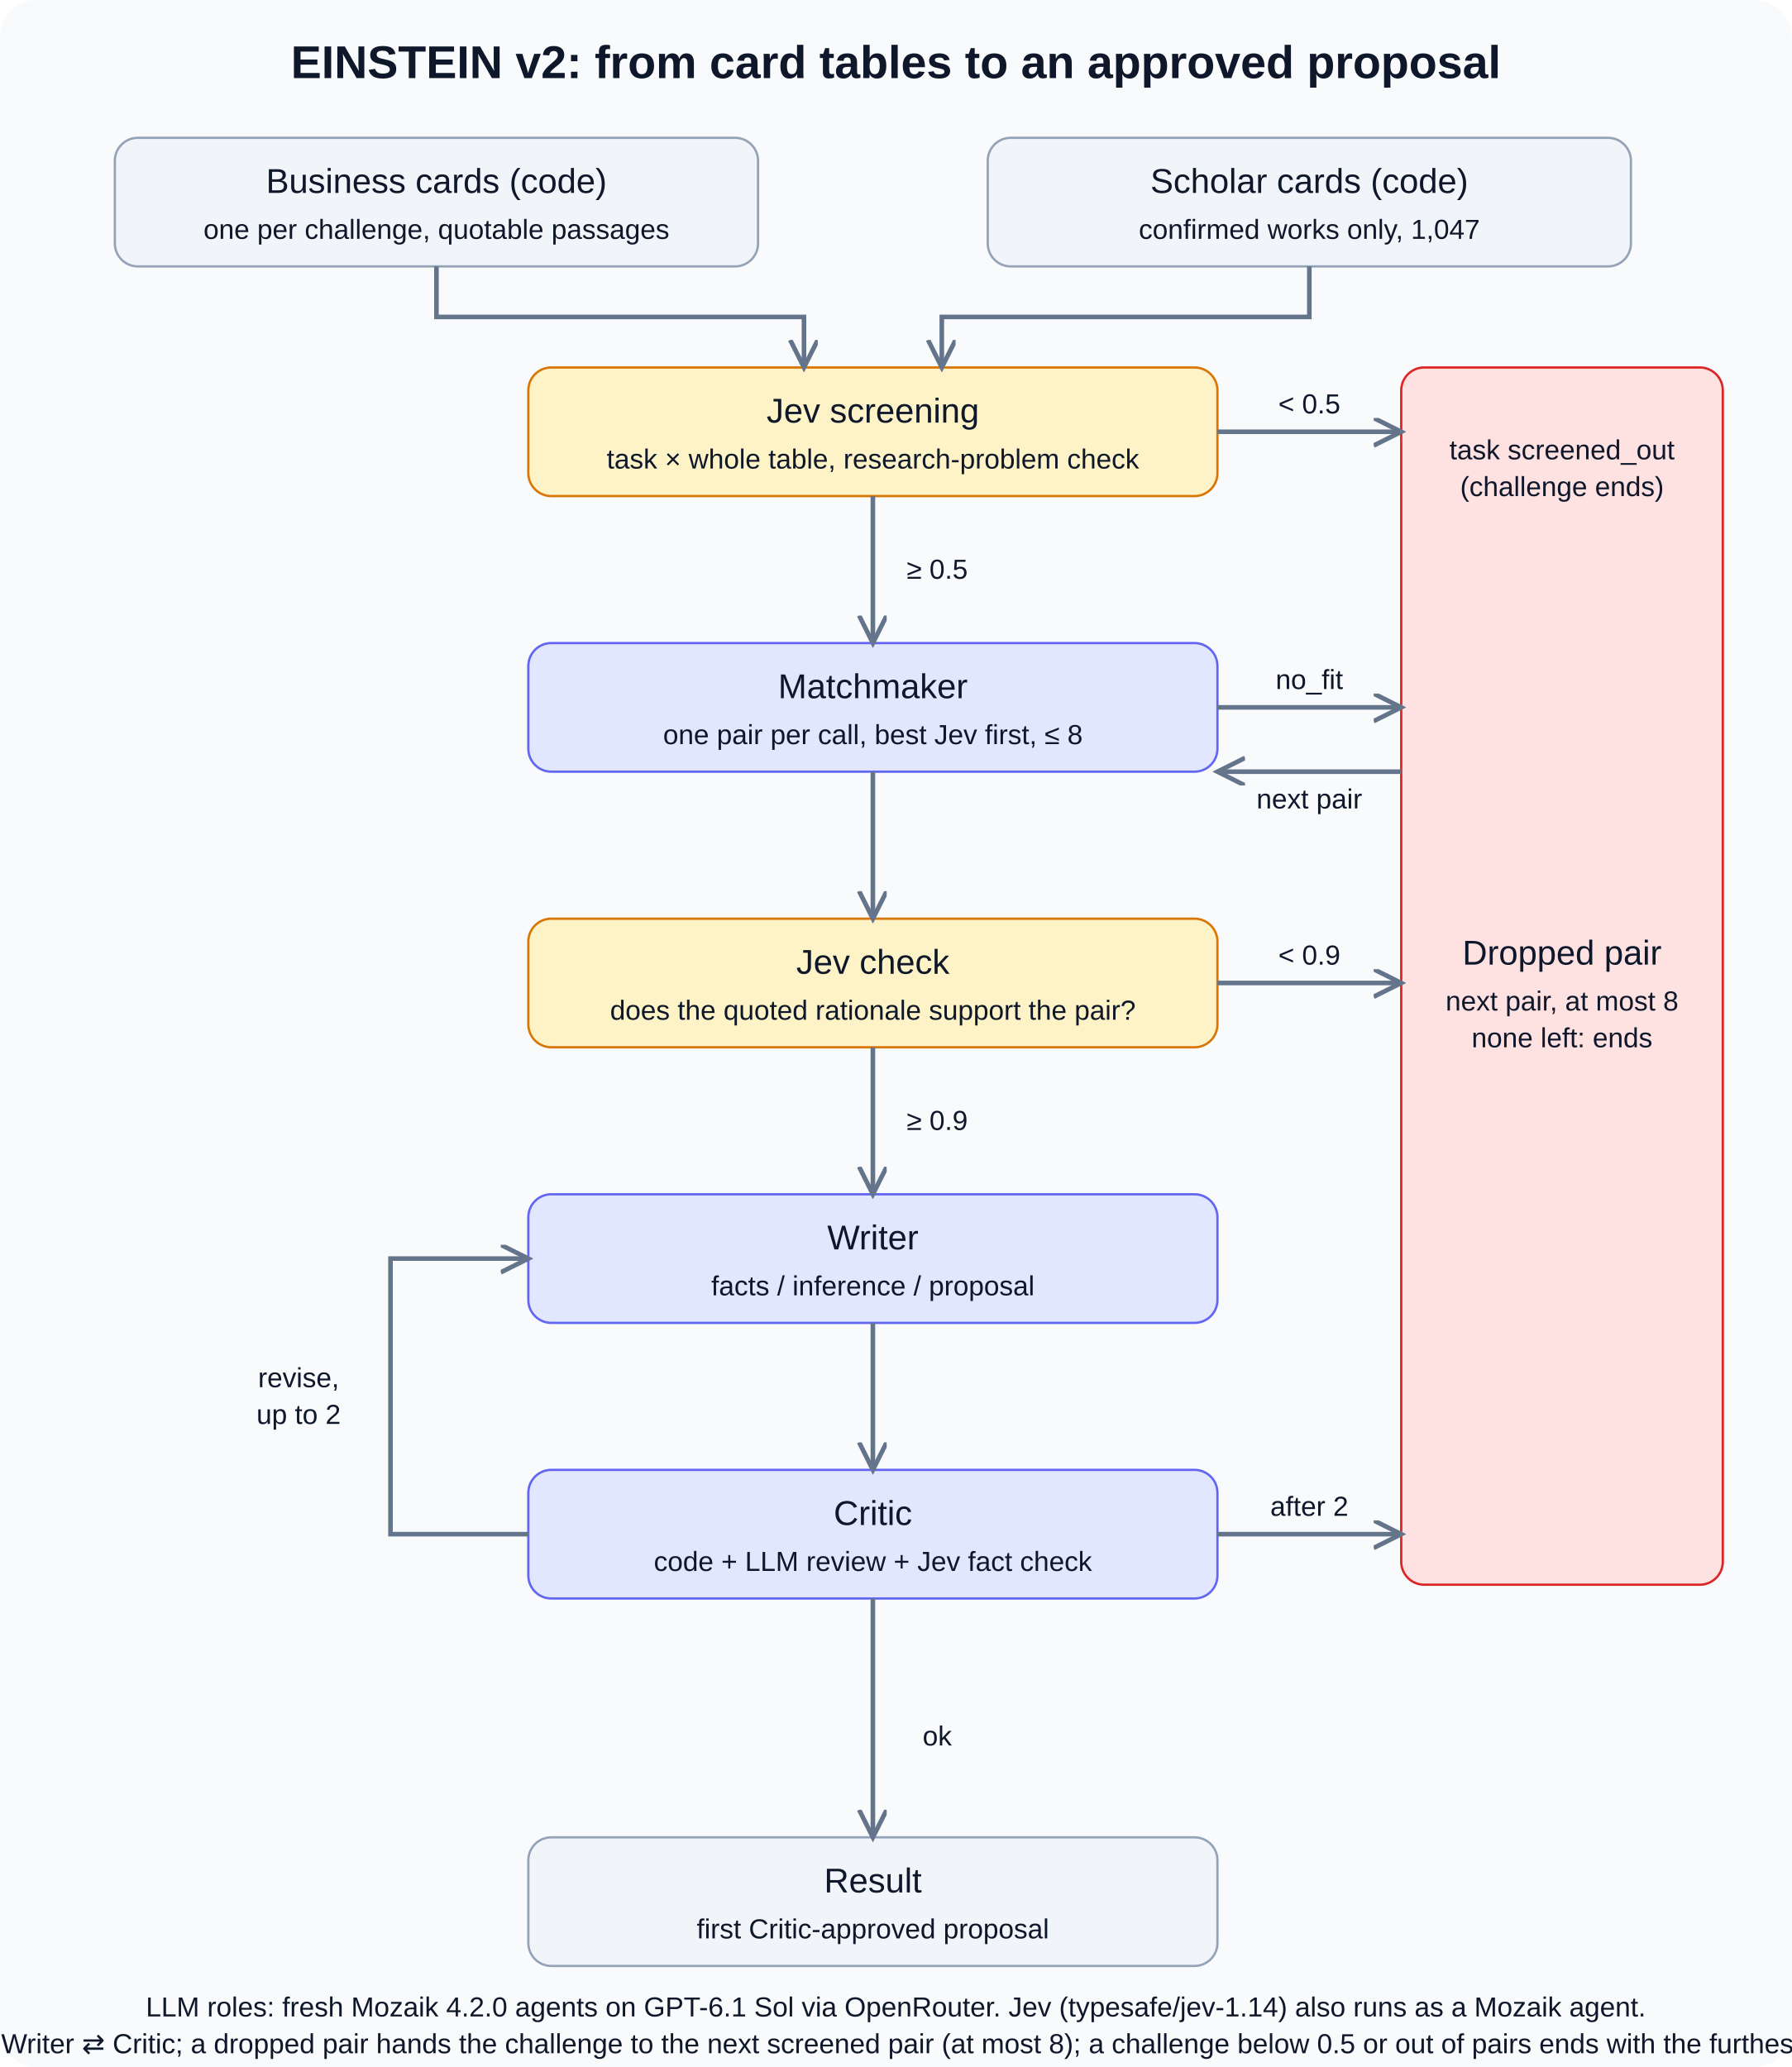
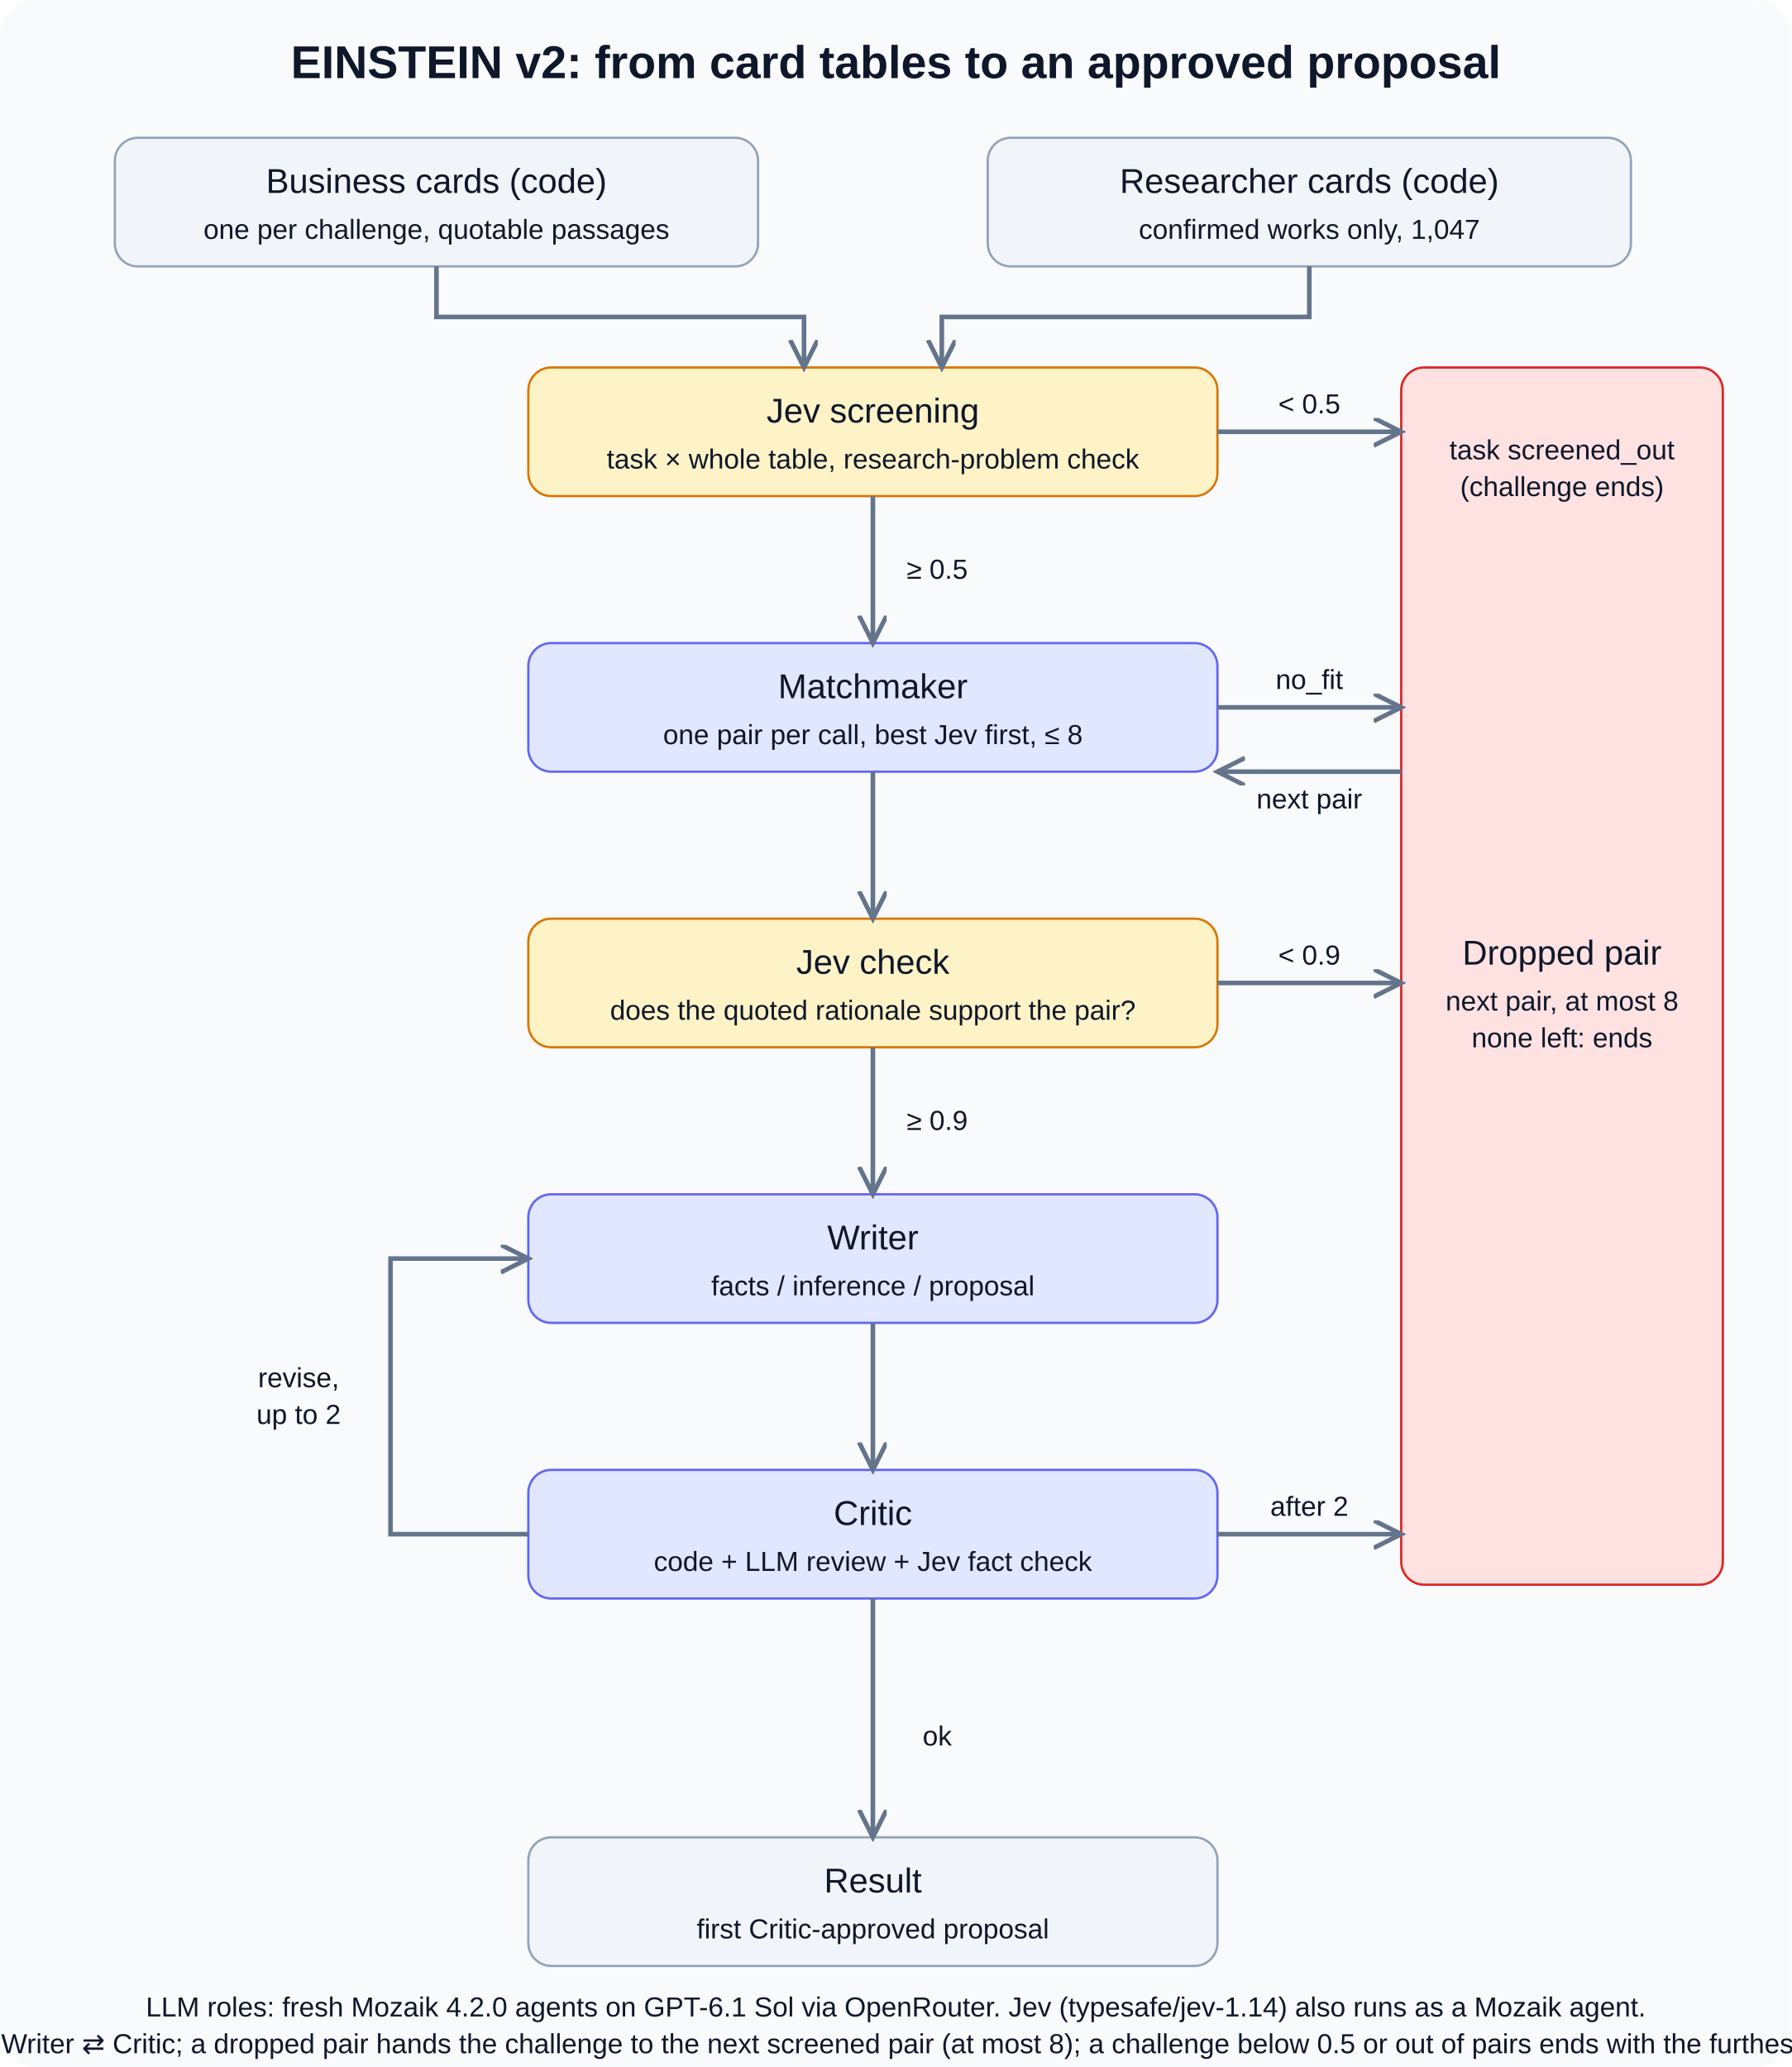
<svg xmlns="http://www.w3.org/2000/svg" width="780" height="900" viewBox="0 0 780 900">
  <defs>
    <marker id="a" markerWidth="7" markerHeight="7" refX="6" refY="3" orient="auto">
      <path d="M0 0L6 3L0 6" fill="none" stroke="#64748b" />
    </marker>
  </defs>
  <rect width="780" height="900" rx="16" fill="#f8fafc" />
  <g font-family="Arial,sans-serif" font-size="15" fill="#0f172a" text-anchor="middle">
    <text x="390" y="34" font-size="20" font-weight="bold">EINSTEIN v2: from card tables to an approved proposal</text>
    <g fill="#f1f5f9" stroke="#94a3b8">
      <rect x="50" y="60" width="280" height="56" rx="10" />
      <rect x="430" y="60" width="280" height="56" rx="10" />
      <rect x="230" y="800" width="300" height="56" rx="10" />
    </g>
    <g fill="#fef3c7" stroke="#d97706">
      <rect x="230" y="160" width="300" height="56" rx="10" />
      <rect x="230" y="400" width="300" height="56" rx="10" />
    </g>
    <g fill="#e0e7ff" stroke="#6366f1">
      <rect x="230" y="280" width="300" height="56" rx="10" />
      <rect x="230" y="520" width="300" height="56" rx="10" />
      <rect x="230" y="640" width="300" height="56" rx="10" />
    </g>
    <rect x="610" y="160" width="140" height="530" rx="10" fill="#fee2e2" stroke="#dc2626" />
    <text x="190" y="84">Business cards (code)</text>
    <text x="190" y="104" font-size="12">one per challenge, quotable passages</text>
-     <text x="570" y="84">Scholar cards (code)</text>
+     <text x="570" y="84">Researcher cards (code)</text>
    <text x="570" y="104" font-size="12">confirmed works only, 1,047</text>
    <text x="380" y="184">Jev screening</text>
    <text x="380" y="204" font-size="12">task × whole table, research-problem check</text>
    <text x="380" y="304">Matchmaker</text>
    <text x="380" y="324" font-size="12">one pair per call, best Jev first, ≤ 8</text>
    <text x="380" y="424">Jev check</text>
    <text x="380" y="444" font-size="12">does the quoted rationale support the pair?</text>
    <text x="380" y="544">Writer</text>
    <text x="380" y="564" font-size="12">facts / inference / proposal</text>
    <text x="380" y="664">Critic</text>
    <text x="380" y="684" font-size="12">code + LLM review + Jev fact check</text>
    <text x="380" y="824">Result</text>
    <text x="380" y="844" font-size="12">first Critic-approved proposal</text>
    <text x="680" y="200" font-size="12">task screened_out</text>
    <text x="680" y="216" font-size="12">(challenge ends)</text>
    <text x="680" y="420">Dropped pair</text>
    <text x="680" y="440" font-size="12">next pair, at most 8</text>
    <text x="680" y="456" font-size="12">none left: ends</text>
    <g fill="none" stroke="#64748b" stroke-width="2" marker-end="url(#a)">
      <path d="M190 116V138H350V160" />
      <path d="M570 116V138H410V160" />
      <path d="M380 216V280" />
      <path d="M380 336V400" />
      <path d="M380 456V520" />
      <path d="M380 576V640" />
      <path d="M380 696V800" />
      <path d="M530 188H610" />
      <path d="M530 308H610" />
      <path d="M530 428H610" />
      <path d="M530 668H610" />
      <path d="M230 668H170V548H230" />
      <path d="M610 336H530" />
    </g>
    <g font-size="12">
      <text x="408" y="252">≥ 0.5</text>
      <text x="570" y="180">&lt; 0.5</text>
      <text x="570" y="300">no_fit</text>
      <text x="570" y="352">next pair</text>
      <text x="408" y="492">≥ 0.9</text>
      <text x="570" y="420">&lt; 0.9</text>
      <text x="570" y="660">after 2</text>
      <text x="408" y="760">ok</text>
      <text x="130" y="604">revise,</text>
      <text x="130" y="620">up to 2</text>
    </g>
    <text x="390" y="878" font-size="12">LLM roles: fresh Mozaik 4.2.0 agents on GPT-6.1 Sol via OpenRouter. Jev (typesafe/jev-1.14) also runs as a Mozaik agent.</text>
    <text x="390" y="894" font-size="12">The only loop is Writer ⇄ Critic; a dropped pair hands the challenge to the next screened pair (at most 8); a challenge below 0.5 or out of pairs ends with the furthest stage reached.</text>
  </g>
</svg>
